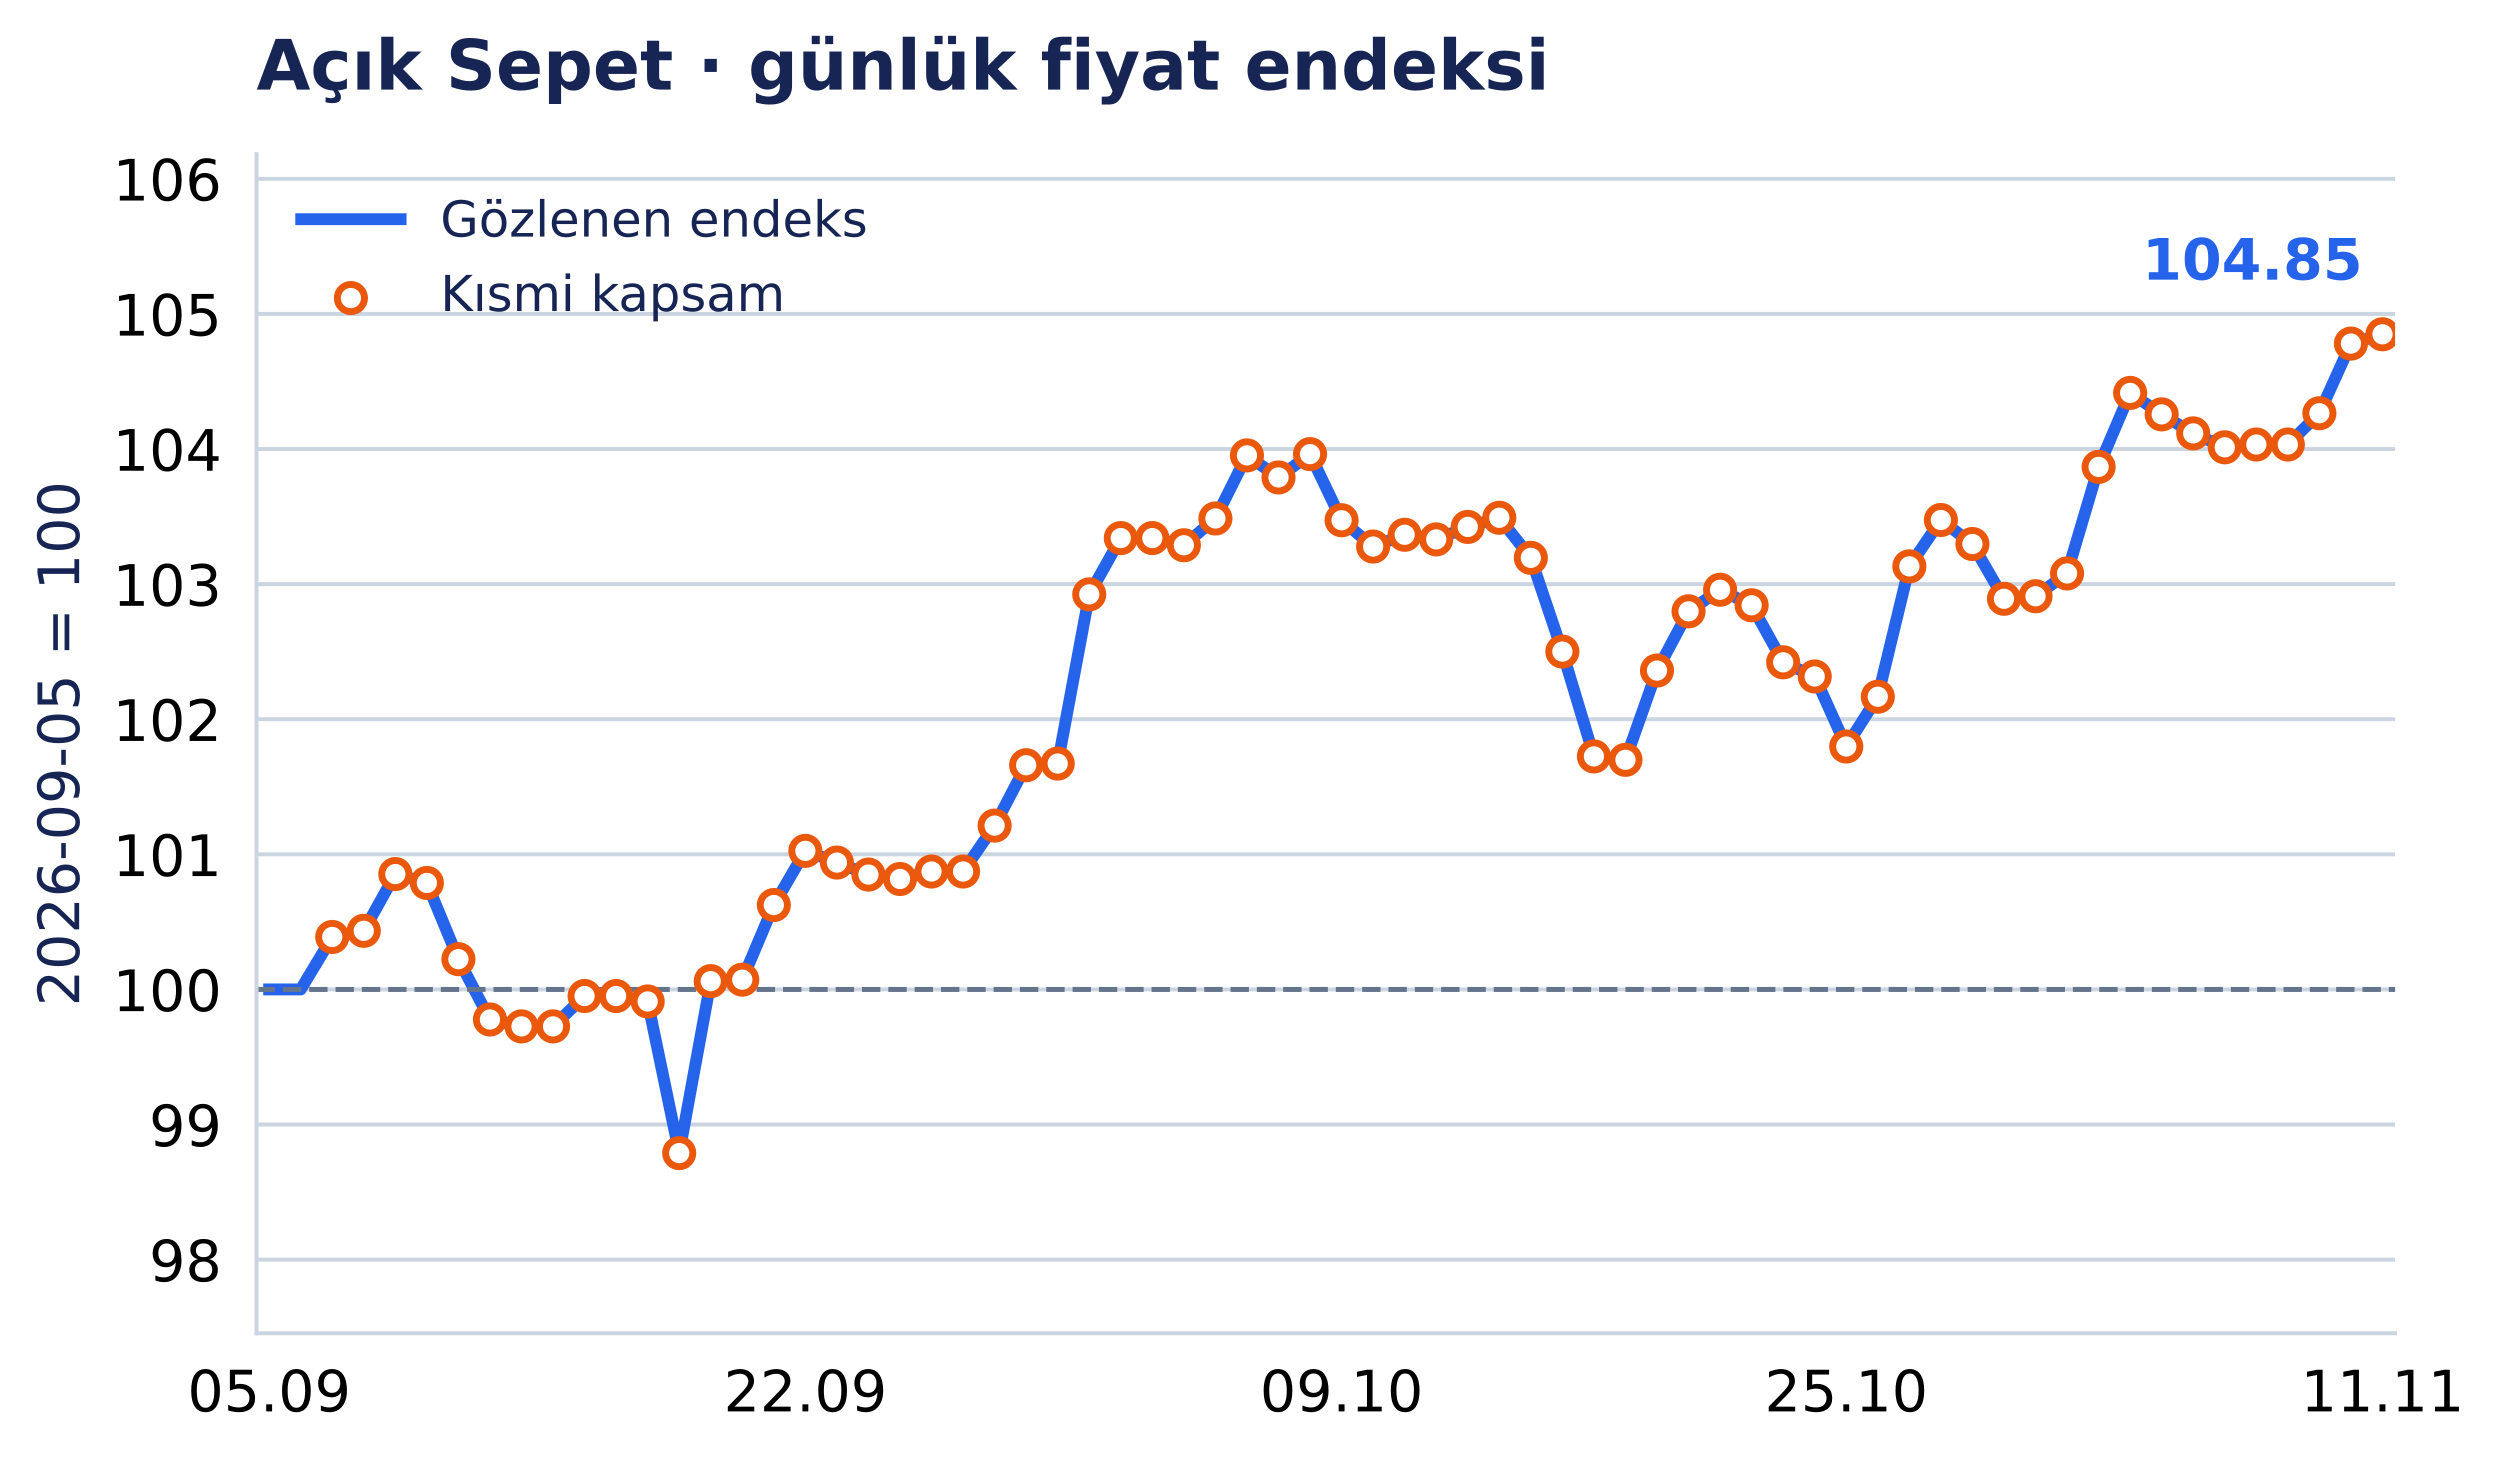
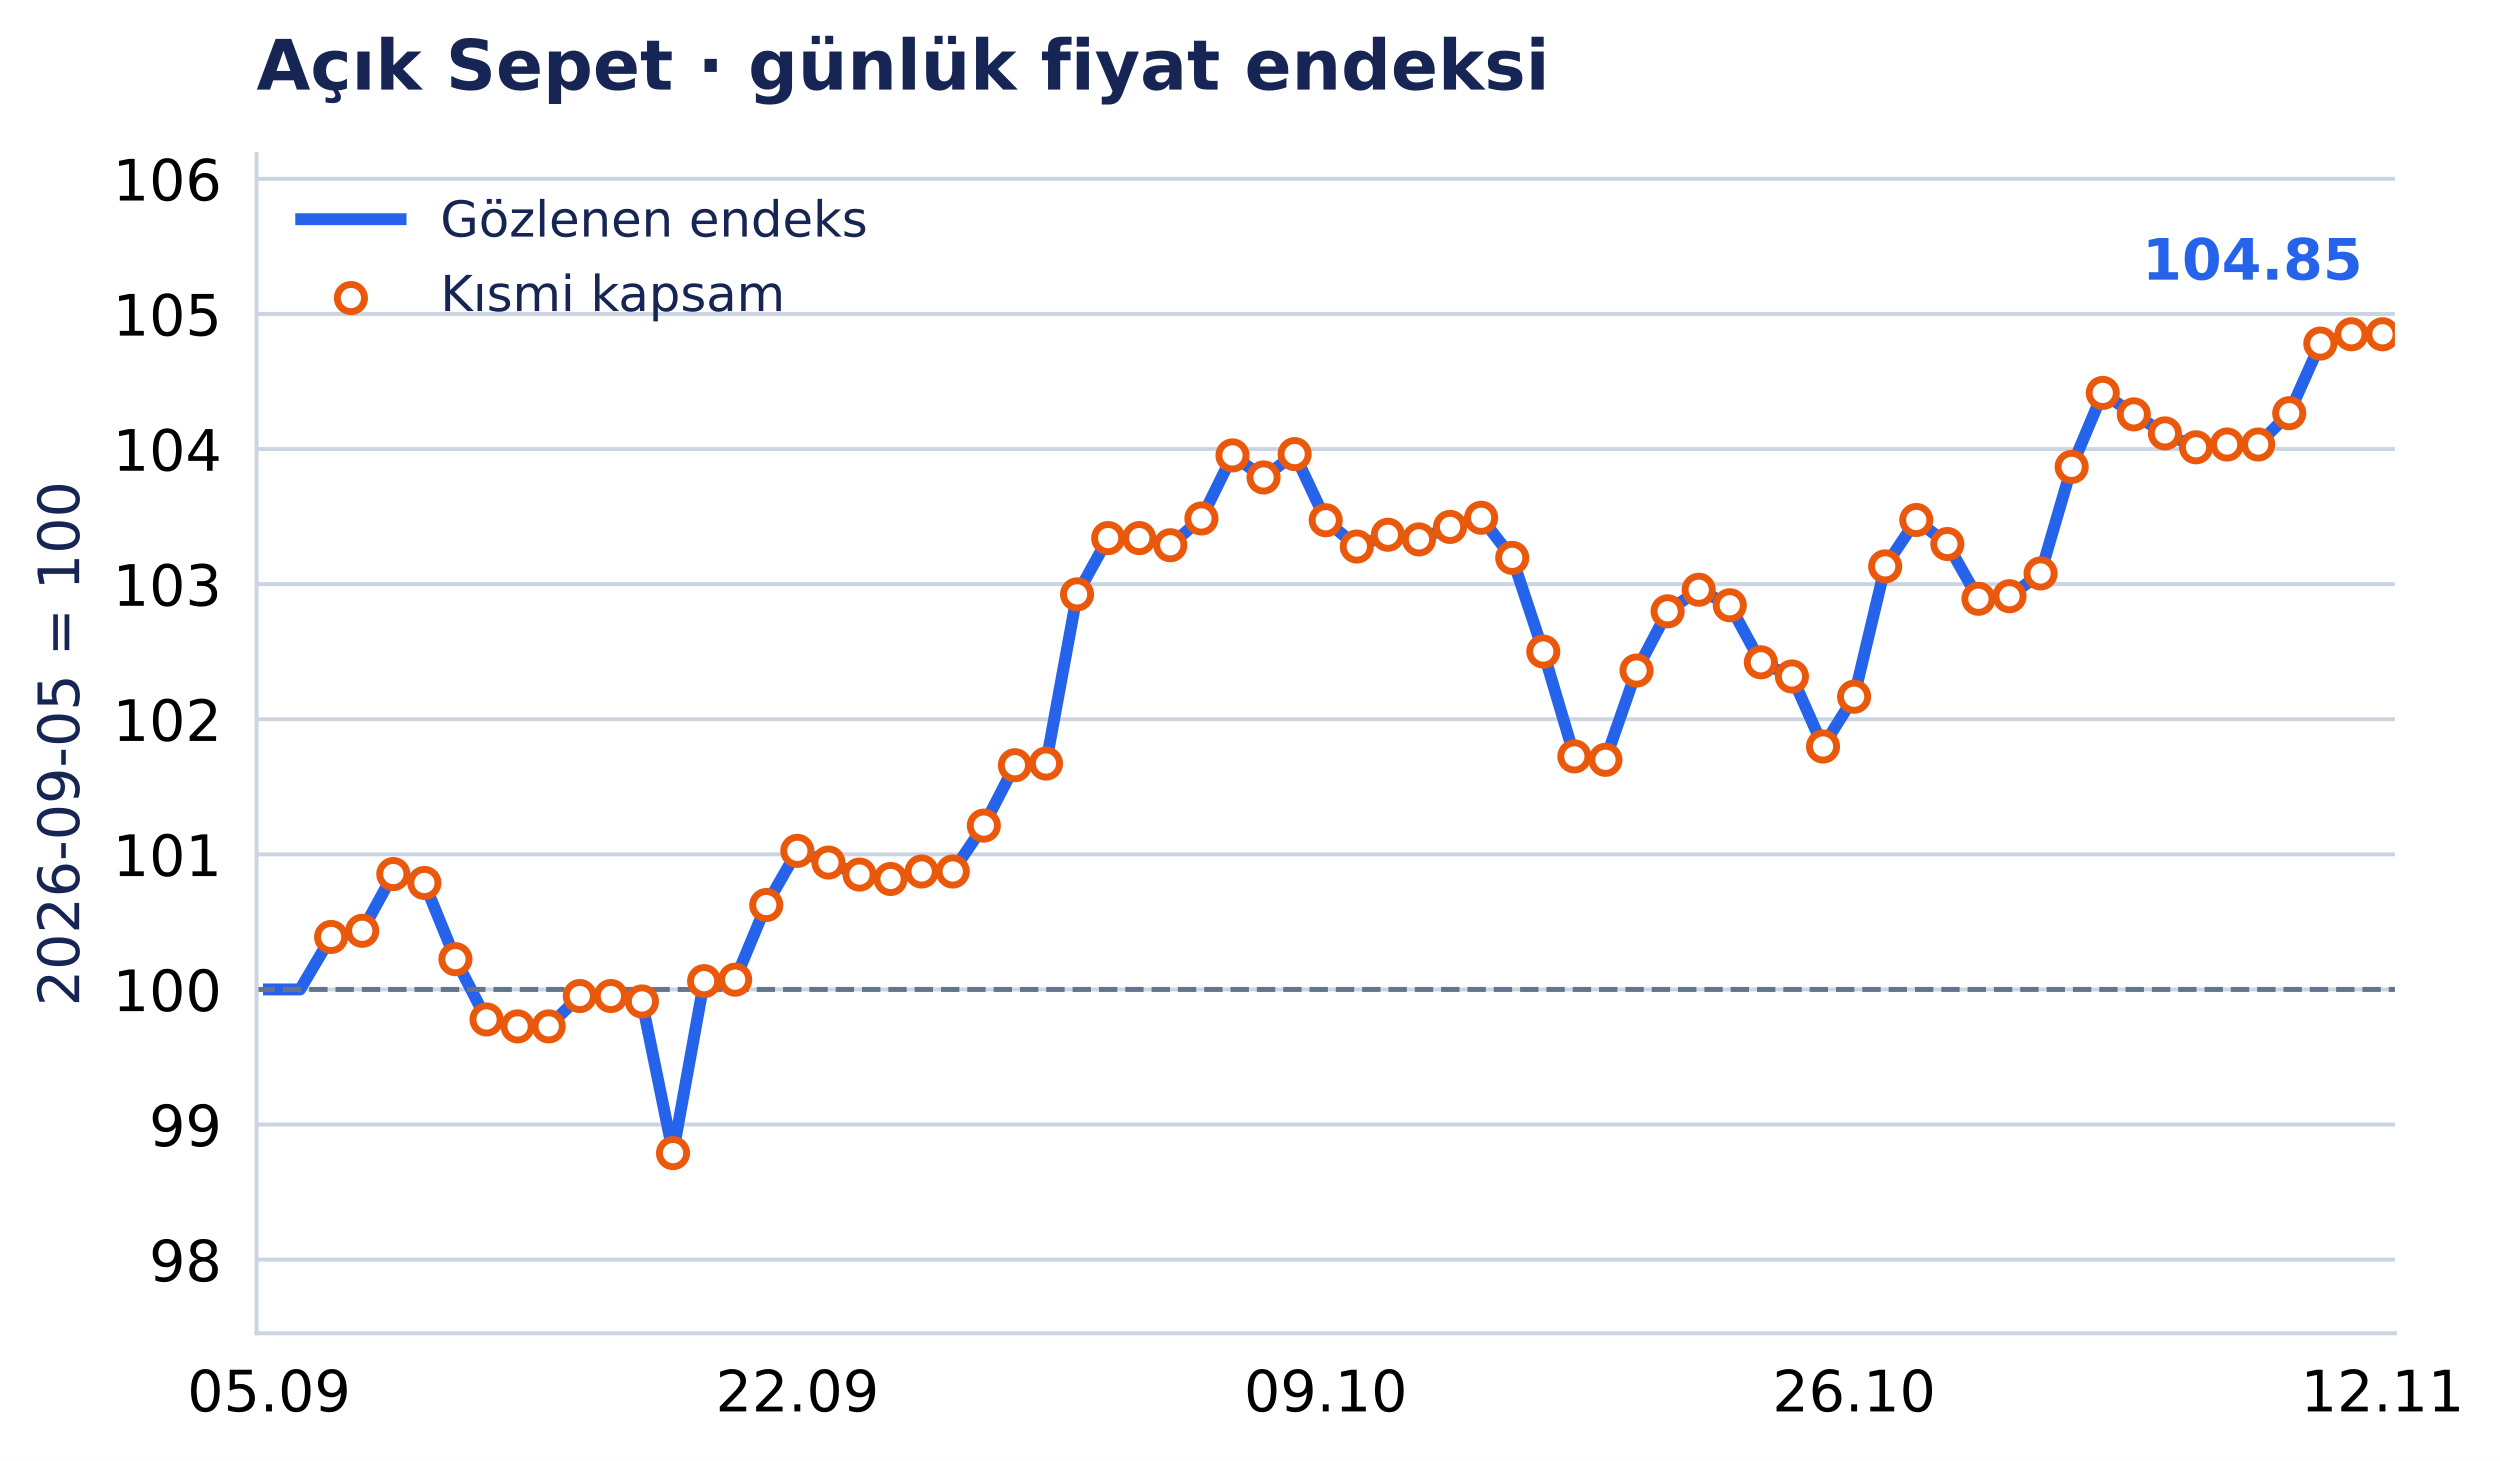
- <svg xmlns="http://www.w3.org/2000/svg" xmlns:xlink="http://www.w3.org/1999/xlink" width="503.342pt" height="294.135pt" viewBox="0 0 503.342 294.135" version="1.1">
+ <svg xmlns="http://www.w3.org/2000/svg" xmlns:xlink="http://www.w3.org/1999/xlink" width="503.344pt" height="294.135pt" viewBox="0 0 503.344 294.135" version="1.1">
  <defs>
    <style type="text/css">*{stroke-linejoin: round; stroke-linecap: butt}</style>
  </defs>
  <g id="figure_1">
    <g id="patch_1">
-       <path d="M 0 294.135 L 503.342 294.135 L 503.342 0 L 0 0 z " style="fill: #ffffff" />
+       <path d="M 0 294.135 L 503.344 294.135 L 503.344 0 L 0 0 z " style="fill: #ffffff" />
    </g>
    <g id="axes_1">
      <g id="patch_2">
-         <path d="M 51.651 268.435 L 482.221 268.435 L 482.221 31.035 L 51.651 31.035 z " style="fill: #ffffff" />
+         <path d="M 51.651 268.435 L 482.186 268.435 L 482.186 31.035 L 51.651 31.035 z " style="fill: #ffffff" />
      </g>
      <g id="matplotlib.axis_1">
        <g id="xtick_1">
          <g id="line2d_1" />
          <g id="text_1">
-             <text style="font-size: 11.5px; font-family: 'DejaVu Sans', 'Bitstream Vera Sans', 'Computer Modern Sans Serif', 'Lucida Grande', 'Verdana', 'Geneva', 'Lucid', 'Arial', 'Helvetica', 'Avant Garde', sans-serif; text-anchor: middle" x="54.191" y="284.172" transform="rotate(-0 54.19086 284.172)">05.09</text>
+             <text style="font-size: 11.5px; font-family: 'DejaVu Sans', 'Bitstream Vera Sans', 'Computer Modern Sans Serif', 'Lucida Grande', 'Verdana', 'Geneva', 'Lucid', 'Arial', 'Helvetica', 'Avant Garde', sans-serif; text-anchor: middle" x="54.154" y="284.172" transform="rotate(-0 54.15374 284.172)">05.09</text>
          </g>
        </g>
        <g id="xtick_2">
          <g id="line2d_2" />
          <g id="text_2">
-             <text style="font-size: 11.5px; font-family: 'DejaVu Sans', 'Bitstream Vera Sans', 'Computer Modern Sans Serif', 'Lucida Grande', 'Verdana', 'Geneva', 'Lucid', 'Arial', 'Helvetica', 'Avant Garde', sans-serif; text-anchor: middle" x="162.151" y="284.172" transform="rotate(-0 162.151 284.172)">22.09</text>
+             <text style="font-size: 11.5px; font-family: 'DejaVu Sans', 'Bitstream Vera Sans', 'Computer Modern Sans Serif', 'Lucida Grande', 'Verdana', 'Geneva', 'Lucid', 'Arial', 'Helvetica', 'Avant Garde', sans-serif; text-anchor: middle" x="160.536" y="284.172" transform="rotate(-0 160.5361 284.172)">22.09</text>
          </g>
        </g>
        <g id="xtick_3">
          <g id="line2d_3" />
          <g id="text_3">
-             <text style="font-size: 11.5px; font-family: 'DejaVu Sans', 'Bitstream Vera Sans', 'Computer Modern Sans Serif', 'Lucida Grande', 'Verdana', 'Geneva', 'Lucid', 'Arial', 'Helvetica', 'Avant Garde', sans-serif; text-anchor: middle" x="270.111" y="284.172" transform="rotate(-0 270.1111 284.172)">09.10</text>
+             <text style="font-size: 11.5px; font-family: 'DejaVu Sans', 'Bitstream Vera Sans', 'Computer Modern Sans Serif', 'Lucida Grande', 'Verdana', 'Geneva', 'Lucid', 'Arial', 'Helvetica', 'Avant Garde', sans-serif; text-anchor: middle" x="266.919" y="284.172" transform="rotate(-0 266.9185 284.172)">09.10</text>
          </g>
        </g>
        <g id="xtick_4">
          <g id="line2d_4" />
          <g id="text_4">
-             <text style="font-size: 11.5px; font-family: 'DejaVu Sans', 'Bitstream Vera Sans', 'Computer Modern Sans Serif', 'Lucida Grande', 'Verdana', 'Geneva', 'Lucid', 'Arial', 'Helvetica', 'Avant Garde', sans-serif; text-anchor: middle" x="371.721" y="284.172" transform="rotate(-0 371.7206 284.172)">25.10</text>
+             <text style="font-size: 11.5px; font-family: 'DejaVu Sans', 'Bitstream Vera Sans', 'Computer Modern Sans Serif', 'Lucida Grande', 'Verdana', 'Geneva', 'Lucid', 'Arial', 'Helvetica', 'Avant Garde', sans-serif; text-anchor: middle" x="373.301" y="284.172" transform="rotate(-0 373.3009 284.172)">26.10</text>
          </g>
        </g>
        <g id="xtick_5">
          <g id="line2d_5" />
          <g id="text_5">
-             <text style="font-size: 11.5px; font-family: 'DejaVu Sans', 'Bitstream Vera Sans', 'Computer Modern Sans Serif', 'Lucida Grande', 'Verdana', 'Geneva', 'Lucid', 'Arial', 'Helvetica', 'Avant Garde', sans-serif; text-anchor: middle" x="479.681" y="284.172" transform="rotate(-0 479.6807 284.172)">11.11</text>
+             <text style="font-size: 11.5px; font-family: 'DejaVu Sans', 'Bitstream Vera Sans', 'Computer Modern Sans Serif', 'Lucida Grande', 'Verdana', 'Geneva', 'Lucid', 'Arial', 'Helvetica', 'Avant Garde', sans-serif; text-anchor: middle" x="479.683" y="284.172" transform="rotate(-0 479.6833 284.172)">12.11</text>
          </g>
        </g>
      </g>
      <g id="matplotlib.axis_2">
        <g id="ytick_1">
          <g id="line2d_6">
-             <path d="M 51.651 253.613 L 482.221 253.613 " clip-path="url(#pb12654b9c6)" style="fill: none; stroke: #cbd5e1; stroke-width: 0.8; stroke-linecap: square" />
+             <path d="M 51.651 253.613 L 482.186 253.613 " clip-path="url(#p78374de73b)" style="fill: none; stroke: #cbd5e1; stroke-width: 0.8; stroke-linecap: square" />
          </g>
          <g id="line2d_7" />
          <g id="text_6">
            <text style="font-size: 11.5px; font-family: 'DejaVu Sans', 'Bitstream Vera Sans', 'Computer Modern Sans Serif', 'Lucida Grande', 'Verdana', 'Geneva', 'Lucid', 'Arial', 'Helvetica', 'Avant Garde', sans-serif; text-anchor: end" x="44.651" y="257.982" transform="rotate(-0 44.65062 257.9821)">98</text>
          </g>
        </g>
        <g id="ytick_2">
          <g id="line2d_8">
-             <path d="M 51.651 226.412 L 482.221 226.412 " clip-path="url(#pb12654b9c6)" style="fill: none; stroke: #cbd5e1; stroke-width: 0.8; stroke-linecap: square" />
+             <path d="M 51.651 226.412 L 482.186 226.412 " clip-path="url(#p78374de73b)" style="fill: none; stroke: #cbd5e1; stroke-width: 0.8; stroke-linecap: square" />
          </g>
          <g id="line2d_9" />
          <g id="text_7">
            <text style="font-size: 11.5px; font-family: 'DejaVu Sans', 'Bitstream Vera Sans', 'Computer Modern Sans Serif', 'Lucida Grande', 'Verdana', 'Geneva', 'Lucid', 'Arial', 'Helvetica', 'Avant Garde', sans-serif; text-anchor: end" x="44.651" y="230.781" transform="rotate(-0 44.65062 230.7808)">99</text>
          </g>
        </g>
        <g id="ytick_3">
          <g id="line2d_10">
-             <path d="M 51.651 199.211 L 482.221 199.211 " clip-path="url(#pb12654b9c6)" style="fill: none; stroke: #cbd5e1; stroke-width: 0.8; stroke-linecap: square" />
+             <path d="M 51.651 199.211 L 482.186 199.211 " clip-path="url(#p78374de73b)" style="fill: none; stroke: #cbd5e1; stroke-width: 0.8; stroke-linecap: square" />
          </g>
          <g id="line2d_11" />
          <g id="text_8">
            <text style="font-size: 11.5px; font-family: 'DejaVu Sans', 'Bitstream Vera Sans', 'Computer Modern Sans Serif', 'Lucida Grande', 'Verdana', 'Geneva', 'Lucid', 'Arial', 'Helvetica', 'Avant Garde', sans-serif; text-anchor: end" x="44.651" y="203.58" transform="rotate(-0 44.65062 203.5796)">100</text>
          </g>
        </g>
        <g id="ytick_4">
          <g id="line2d_12">
-             <path d="M 51.651 172.01 L 482.221 172.01 " clip-path="url(#pb12654b9c6)" style="fill: none; stroke: #cbd5e1; stroke-width: 0.8; stroke-linecap: square" />
+             <path d="M 51.651 172.01 L 482.186 172.01 " clip-path="url(#p78374de73b)" style="fill: none; stroke: #cbd5e1; stroke-width: 0.8; stroke-linecap: square" />
          </g>
          <g id="line2d_13" />
          <g id="text_9">
            <text style="font-size: 11.5px; font-family: 'DejaVu Sans', 'Bitstream Vera Sans', 'Computer Modern Sans Serif', 'Lucida Grande', 'Verdana', 'Geneva', 'Lucid', 'Arial', 'Helvetica', 'Avant Garde', sans-serif; text-anchor: end" x="44.651" y="176.378" transform="rotate(-0 44.65062 176.3784)">101</text>
          </g>
        </g>
        <g id="ytick_5">
          <g id="line2d_14">
-             <path d="M 51.651 144.809 L 482.221 144.809 " clip-path="url(#pb12654b9c6)" style="fill: none; stroke: #cbd5e1; stroke-width: 0.8; stroke-linecap: square" />
+             <path d="M 51.651 144.809 L 482.186 144.809 " clip-path="url(#p78374de73b)" style="fill: none; stroke: #cbd5e1; stroke-width: 0.8; stroke-linecap: square" />
          </g>
          <g id="line2d_15" />
          <g id="text_10">
            <text style="font-size: 11.5px; font-family: 'DejaVu Sans', 'Bitstream Vera Sans', 'Computer Modern Sans Serif', 'Lucida Grande', 'Verdana', 'Geneva', 'Lucid', 'Arial', 'Helvetica', 'Avant Garde', sans-serif; text-anchor: end" x="44.651" y="149.177" transform="rotate(-0 44.65062 149.1772)">102</text>
          </g>
        </g>
        <g id="ytick_6">
          <g id="line2d_16">
-             <path d="M 51.651 117.607 L 482.221 117.607 " clip-path="url(#pb12654b9c6)" style="fill: none; stroke: #cbd5e1; stroke-width: 0.8; stroke-linecap: square" />
+             <path d="M 51.651 117.607 L 482.186 117.607 " clip-path="url(#p78374de73b)" style="fill: none; stroke: #cbd5e1; stroke-width: 0.8; stroke-linecap: square" />
          </g>
          <g id="line2d_17" />
          <g id="text_11">
            <text style="font-size: 11.5px; font-family: 'DejaVu Sans', 'Bitstream Vera Sans', 'Computer Modern Sans Serif', 'Lucida Grande', 'Verdana', 'Geneva', 'Lucid', 'Arial', 'Helvetica', 'Avant Garde', sans-serif; text-anchor: end" x="44.651" y="121.976" transform="rotate(-0 44.65062 121.976)">103</text>
          </g>
        </g>
        <g id="ytick_7">
          <g id="line2d_18">
-             <path d="M 51.651 90.406 L 482.221 90.406 " clip-path="url(#pb12654b9c6)" style="fill: none; stroke: #cbd5e1; stroke-width: 0.8; stroke-linecap: square" />
+             <path d="M 51.651 90.406 L 482.186 90.406 " clip-path="url(#p78374de73b)" style="fill: none; stroke: #cbd5e1; stroke-width: 0.8; stroke-linecap: square" />
          </g>
          <g id="line2d_19" />
          <g id="text_12">
            <text style="font-size: 11.5px; font-family: 'DejaVu Sans', 'Bitstream Vera Sans', 'Computer Modern Sans Serif', 'Lucida Grande', 'Verdana', 'Geneva', 'Lucid', 'Arial', 'Helvetica', 'Avant Garde', sans-serif; text-anchor: end" x="44.651" y="94.775" transform="rotate(-0 44.65062 94.77477)">104</text>
          </g>
        </g>
        <g id="ytick_8">
          <g id="line2d_20">
-             <path d="M 51.651 63.205 L 482.221 63.205 " clip-path="url(#pb12654b9c6)" style="fill: none; stroke: #cbd5e1; stroke-width: 0.8; stroke-linecap: square" />
+             <path d="M 51.651 63.205 L 482.186 63.205 " clip-path="url(#p78374de73b)" style="fill: none; stroke: #cbd5e1; stroke-width: 0.8; stroke-linecap: square" />
          </g>
          <g id="line2d_21" />
          <g id="text_13">
            <text style="font-size: 11.5px; font-family: 'DejaVu Sans', 'Bitstream Vera Sans', 'Computer Modern Sans Serif', 'Lucida Grande', 'Verdana', 'Geneva', 'Lucid', 'Arial', 'Helvetica', 'Avant Garde', sans-serif; text-anchor: end" x="44.651" y="67.574" transform="rotate(-0 44.65062 67.57356)">105</text>
          </g>
        </g>
        <g id="ytick_9">
          <g id="line2d_22">
-             <path d="M 51.651 36.004 L 482.221 36.004 " clip-path="url(#pb12654b9c6)" style="fill: none; stroke: #cbd5e1; stroke-width: 0.8; stroke-linecap: square" />
+             <path d="M 51.651 36.004 L 482.186 36.004 " clip-path="url(#p78374de73b)" style="fill: none; stroke: #cbd5e1; stroke-width: 0.8; stroke-linecap: square" />
          </g>
          <g id="line2d_23" />
          <g id="text_14">
            <text style="font-size: 11.5px; font-family: 'DejaVu Sans', 'Bitstream Vera Sans', 'Computer Modern Sans Serif', 'Lucida Grande', 'Verdana', 'Geneva', 'Lucid', 'Arial', 'Helvetica', 'Avant Garde', sans-serif; text-anchor: end" x="44.651" y="40.372" transform="rotate(-0 44.65062 40.37235)">106</text>
          </g>
        </g>
        <g id="text_15">
          <text style="font-size: 11.5px; font-family: 'DejaVu Sans', 'Bitstream Vera Sans', 'Computer Modern Sans Serif', 'Lucida Grande', 'Verdana', 'Geneva', 'Lucid', 'Arial', 'Helvetica', 'Avant Garde', sans-serif; text-anchor: middle; fill: #172554" x="15.937" y="149.735" transform="rotate(-90 15.93731 149.7347)">2026-09-05 = 100</text>
        </g>
      </g>
      <g id="line2d_24">
-         <path d="M 54.191 199.211 L 60.541 199.211 L 66.892 188.646 L 73.243 187.408 L 79.593 175.981 L 85.944 177.774 L 92.294 193.118 L 98.645 205.258 L 104.996 206.651 L 111.346 206.651 L 117.697 200.538 L 124.047 200.538 L 130.398 201.632 L 136.749 232.165 L 143.099 197.541 L 149.45 197.244 L 155.8 182.216 L 162.151 171.311 L 168.502 173.666 L 174.852 176.085 L 181.203 176.974 L 187.553 175.467 L 193.904 175.467 L 200.255 166.224 L 206.605 154.068 L 212.956 153.733 L 219.306 119.669 L 225.657 108.334 L 232.007 108.334 L 238.358 109.779 L 244.709 104.39 L 251.059 91.687 L 257.41 96.127 L 263.76 91.429 L 270.111 104.744 L 276.462 110.04 L 282.812 107.668 L 289.163 108.601 L 295.513 106.088 L 301.864 104.246 L 308.215 112.319 L 314.565 131.186 L 320.916 152.292 L 327.266 152.98 L 333.617 135.005 L 339.968 123.083 L 346.318 118.739 L 352.669 121.864 L 359.019 133.349 L 365.37 136.199 L 371.721 150.3 L 378.071 140.277 L 384.422 114.03 L 390.772 104.695 L 397.123 109.531 L 403.474 120.556 L 409.824 120.045 L 416.175 115.456 L 422.525 94.002 L 428.876 79.109 L 435.226 83.429 L 441.577 87.256 L 447.928 90.061 L 454.278 89.498 L 460.629 89.498 L 466.979 83.195 L 473.33 69.176 L 479.681 67.304 " clip-path="url(#pb12654b9c6)" style="fill: none; stroke: #2563eb; stroke-width: 2.4; stroke-linecap: square" />
+         <path d="M 54.154 199.211 L 60.412 199.211 L 66.669 188.646 L 72.927 187.408 L 79.185 175.981 L 85.443 177.774 L 91.7 193.118 L 97.958 205.258 L 104.216 206.651 L 110.474 206.651 L 116.732 200.538 L 122.989 200.538 L 129.247 201.632 L 135.505 232.165 L 141.763 197.541 L 148.021 197.244 L 154.278 182.216 L 160.536 171.311 L 166.794 173.666 L 173.052 176.085 L 179.31 176.974 L 185.567 175.467 L 191.825 175.467 L 198.083 166.224 L 204.341 154.068 L 210.598 153.733 L 216.856 119.669 L 223.114 108.334 L 229.372 108.334 L 235.63 109.779 L 241.887 104.39 L 248.145 91.687 L 254.403 96.127 L 260.661 91.429 L 266.919 104.744 L 273.176 110.04 L 279.434 107.668 L 285.692 108.601 L 291.95 106.088 L 298.207 104.246 L 304.465 112.319 L 310.723 131.186 L 316.981 152.292 L 323.239 152.98 L 329.496 135.005 L 335.754 123.083 L 342.012 118.739 L 348.27 121.864 L 354.528 133.349 L 360.785 136.199 L 367.043 150.3 L 373.301 140.277 L 379.559 114.03 L 385.817 104.695 L 392.074 109.531 L 398.332 120.556 L 404.59 120.045 L 410.848 115.456 L 417.105 94.002 L 423.363 79.109 L 429.621 83.429 L 435.879 87.256 L 442.137 90.061 L 448.394 89.498 L 454.652 89.498 L 460.91 83.195 L 467.168 69.176 L 473.426 67.304 L 479.683 67.304 " clip-path="url(#p78374de73b)" style="fill: none; stroke: #2563eb; stroke-width: 2.4; stroke-linecap: square" />
      </g>
      <g id="line2d_25">
-         <path d="M 51.651 199.211 L 482.221 199.211 " clip-path="url(#pb12654b9c6)" style="fill: none; stroke-dasharray: 3.7,1.6; stroke-dashoffset: 0; stroke: #64748b" />
+         <path d="M 51.651 199.211 L 482.186 199.211 " clip-path="url(#p78374de73b)" style="fill: none; stroke-dasharray: 3.7,1.6; stroke-dashoffset: 0; stroke: #64748b" />
      </g>
      <g id="patch_3">
        <path d="M 51.651 268.435 L 51.651 31.035 " style="fill: none; stroke: #cbd5e1; stroke-width: 0.8; stroke-linejoin: miter; stroke-linecap: square" />
      </g>
      <g id="patch_4">
-         <path d="M 51.651 268.435 L 482.221 268.435 " style="fill: none; stroke: #cbd5e1; stroke-width: 0.8; stroke-linejoin: miter; stroke-linecap: square" />
+         <path d="M 51.651 268.435 L 482.186 268.435 " style="fill: none; stroke: #cbd5e1; stroke-width: 0.8; stroke-linejoin: miter; stroke-linecap: square" />
      </g>
      <g id="PathCollection_1">
        <defs>
          <path id="m3957c04aab" d="M 0 2.739 C 0.726 2.739 1.423 2.45 1.936 1.936 C 2.45 1.423 2.739 0.726 2.739 0 C 2.739 -0.726 2.45 -1.423 1.936 -1.936 C 1.423 -2.45 0.726 -2.739 0 -2.739 C -0.726 -2.739 -1.423 -2.45 -1.936 -1.936 C -2.45 -1.423 -2.739 -0.726 -2.739 0 C -2.739 0.726 -2.45 1.423 -1.936 1.936 C -1.423 2.45 -0.726 2.739 0 2.739 z " style="stroke: #ea580c; stroke-width: 1.4" />
        </defs>
-         <g clip-path="url(#pb12654b9c6)">
-           <use xlink:href="#m3957c04aab" x="66.892" y="188.646" style="fill: #ffffff; stroke: #ea580c; stroke-width: 1.4" />
-           <use xlink:href="#m3957c04aab" x="73.243" y="187.408" style="fill: #ffffff; stroke: #ea580c; stroke-width: 1.4" />
-           <use xlink:href="#m3957c04aab" x="79.593" y="175.981" style="fill: #ffffff; stroke: #ea580c; stroke-width: 1.4" />
-           <use xlink:href="#m3957c04aab" x="85.944" y="177.774" style="fill: #ffffff; stroke: #ea580c; stroke-width: 1.4" />
-           <use xlink:href="#m3957c04aab" x="92.294" y="193.118" style="fill: #ffffff; stroke: #ea580c; stroke-width: 1.4" />
-           <use xlink:href="#m3957c04aab" x="98.645" y="205.258" style="fill: #ffffff; stroke: #ea580c; stroke-width: 1.4" />
-           <use xlink:href="#m3957c04aab" x="104.996" y="206.651" style="fill: #ffffff; stroke: #ea580c; stroke-width: 1.4" />
-           <use xlink:href="#m3957c04aab" x="111.346" y="206.651" style="fill: #ffffff; stroke: #ea580c; stroke-width: 1.4" />
-           <use xlink:href="#m3957c04aab" x="117.697" y="200.538" style="fill: #ffffff; stroke: #ea580c; stroke-width: 1.4" />
-           <use xlink:href="#m3957c04aab" x="124.047" y="200.538" style="fill: #ffffff; stroke: #ea580c; stroke-width: 1.4" />
-           <use xlink:href="#m3957c04aab" x="130.398" y="201.632" style="fill: #ffffff; stroke: #ea580c; stroke-width: 1.4" />
-           <use xlink:href="#m3957c04aab" x="136.749" y="232.165" style="fill: #ffffff; stroke: #ea580c; stroke-width: 1.4" />
-           <use xlink:href="#m3957c04aab" x="143.099" y="197.541" style="fill: #ffffff; stroke: #ea580c; stroke-width: 1.4" />
-           <use xlink:href="#m3957c04aab" x="149.45" y="197.244" style="fill: #ffffff; stroke: #ea580c; stroke-width: 1.4" />
-           <use xlink:href="#m3957c04aab" x="155.8" y="182.216" style="fill: #ffffff; stroke: #ea580c; stroke-width: 1.4" />
-           <use xlink:href="#m3957c04aab" x="162.151" y="171.311" style="fill: #ffffff; stroke: #ea580c; stroke-width: 1.4" />
-           <use xlink:href="#m3957c04aab" x="168.502" y="173.666" style="fill: #ffffff; stroke: #ea580c; stroke-width: 1.4" />
-           <use xlink:href="#m3957c04aab" x="174.852" y="176.085" style="fill: #ffffff; stroke: #ea580c; stroke-width: 1.4" />
-           <use xlink:href="#m3957c04aab" x="181.203" y="176.974" style="fill: #ffffff; stroke: #ea580c; stroke-width: 1.4" />
-           <use xlink:href="#m3957c04aab" x="187.553" y="175.467" style="fill: #ffffff; stroke: #ea580c; stroke-width: 1.4" />
-           <use xlink:href="#m3957c04aab" x="193.904" y="175.467" style="fill: #ffffff; stroke: #ea580c; stroke-width: 1.4" />
-           <use xlink:href="#m3957c04aab" x="200.255" y="166.224" style="fill: #ffffff; stroke: #ea580c; stroke-width: 1.4" />
-           <use xlink:href="#m3957c04aab" x="206.605" y="154.068" style="fill: #ffffff; stroke: #ea580c; stroke-width: 1.4" />
-           <use xlink:href="#m3957c04aab" x="212.956" y="153.733" style="fill: #ffffff; stroke: #ea580c; stroke-width: 1.4" />
-           <use xlink:href="#m3957c04aab" x="219.306" y="119.669" style="fill: #ffffff; stroke: #ea580c; stroke-width: 1.4" />
-           <use xlink:href="#m3957c04aab" x="225.657" y="108.334" style="fill: #ffffff; stroke: #ea580c; stroke-width: 1.4" />
-           <use xlink:href="#m3957c04aab" x="232.007" y="108.334" style="fill: #ffffff; stroke: #ea580c; stroke-width: 1.4" />
-           <use xlink:href="#m3957c04aab" x="238.358" y="109.779" style="fill: #ffffff; stroke: #ea580c; stroke-width: 1.4" />
-           <use xlink:href="#m3957c04aab" x="244.709" y="104.39" style="fill: #ffffff; stroke: #ea580c; stroke-width: 1.4" />
-           <use xlink:href="#m3957c04aab" x="251.059" y="91.687" style="fill: #ffffff; stroke: #ea580c; stroke-width: 1.4" />
-           <use xlink:href="#m3957c04aab" x="257.41" y="96.127" style="fill: #ffffff; stroke: #ea580c; stroke-width: 1.4" />
-           <use xlink:href="#m3957c04aab" x="263.76" y="91.429" style="fill: #ffffff; stroke: #ea580c; stroke-width: 1.4" />
-           <use xlink:href="#m3957c04aab" x="270.111" y="104.744" style="fill: #ffffff; stroke: #ea580c; stroke-width: 1.4" />
-           <use xlink:href="#m3957c04aab" x="276.462" y="110.04" style="fill: #ffffff; stroke: #ea580c; stroke-width: 1.4" />
-           <use xlink:href="#m3957c04aab" x="282.812" y="107.668" style="fill: #ffffff; stroke: #ea580c; stroke-width: 1.4" />
-           <use xlink:href="#m3957c04aab" x="289.163" y="108.601" style="fill: #ffffff; stroke: #ea580c; stroke-width: 1.4" />
-           <use xlink:href="#m3957c04aab" x="295.513" y="106.088" style="fill: #ffffff; stroke: #ea580c; stroke-width: 1.4" />
-           <use xlink:href="#m3957c04aab" x="301.864" y="104.246" style="fill: #ffffff; stroke: #ea580c; stroke-width: 1.4" />
-           <use xlink:href="#m3957c04aab" x="308.215" y="112.319" style="fill: #ffffff; stroke: #ea580c; stroke-width: 1.4" />
-           <use xlink:href="#m3957c04aab" x="314.565" y="131.186" style="fill: #ffffff; stroke: #ea580c; stroke-width: 1.4" />
-           <use xlink:href="#m3957c04aab" x="320.916" y="152.292" style="fill: #ffffff; stroke: #ea580c; stroke-width: 1.4" />
-           <use xlink:href="#m3957c04aab" x="327.266" y="152.98" style="fill: #ffffff; stroke: #ea580c; stroke-width: 1.4" />
-           <use xlink:href="#m3957c04aab" x="333.617" y="135.005" style="fill: #ffffff; stroke: #ea580c; stroke-width: 1.4" />
-           <use xlink:href="#m3957c04aab" x="339.968" y="123.083" style="fill: #ffffff; stroke: #ea580c; stroke-width: 1.4" />
-           <use xlink:href="#m3957c04aab" x="346.318" y="118.739" style="fill: #ffffff; stroke: #ea580c; stroke-width: 1.4" />
-           <use xlink:href="#m3957c04aab" x="352.669" y="121.864" style="fill: #ffffff; stroke: #ea580c; stroke-width: 1.4" />
-           <use xlink:href="#m3957c04aab" x="359.019" y="133.349" style="fill: #ffffff; stroke: #ea580c; stroke-width: 1.4" />
-           <use xlink:href="#m3957c04aab" x="365.37" y="136.199" style="fill: #ffffff; stroke: #ea580c; stroke-width: 1.4" />
-           <use xlink:href="#m3957c04aab" x="371.721" y="150.3" style="fill: #ffffff; stroke: #ea580c; stroke-width: 1.4" />
-           <use xlink:href="#m3957c04aab" x="378.071" y="140.277" style="fill: #ffffff; stroke: #ea580c; stroke-width: 1.4" />
-           <use xlink:href="#m3957c04aab" x="384.422" y="114.03" style="fill: #ffffff; stroke: #ea580c; stroke-width: 1.4" />
-           <use xlink:href="#m3957c04aab" x="390.772" y="104.695" style="fill: #ffffff; stroke: #ea580c; stroke-width: 1.4" />
-           <use xlink:href="#m3957c04aab" x="397.123" y="109.531" style="fill: #ffffff; stroke: #ea580c; stroke-width: 1.4" />
-           <use xlink:href="#m3957c04aab" x="403.474" y="120.556" style="fill: #ffffff; stroke: #ea580c; stroke-width: 1.4" />
-           <use xlink:href="#m3957c04aab" x="409.824" y="120.045" style="fill: #ffffff; stroke: #ea580c; stroke-width: 1.4" />
-           <use xlink:href="#m3957c04aab" x="416.175" y="115.456" style="fill: #ffffff; stroke: #ea580c; stroke-width: 1.4" />
-           <use xlink:href="#m3957c04aab" x="422.525" y="94.002" style="fill: #ffffff; stroke: #ea580c; stroke-width: 1.4" />
-           <use xlink:href="#m3957c04aab" x="428.876" y="79.109" style="fill: #ffffff; stroke: #ea580c; stroke-width: 1.4" />
-           <use xlink:href="#m3957c04aab" x="435.226" y="83.429" style="fill: #ffffff; stroke: #ea580c; stroke-width: 1.4" />
-           <use xlink:href="#m3957c04aab" x="441.577" y="87.256" style="fill: #ffffff; stroke: #ea580c; stroke-width: 1.4" />
-           <use xlink:href="#m3957c04aab" x="447.928" y="90.061" style="fill: #ffffff; stroke: #ea580c; stroke-width: 1.4" />
-           <use xlink:href="#m3957c04aab" x="454.278" y="89.498" style="fill: #ffffff; stroke: #ea580c; stroke-width: 1.4" />
-           <use xlink:href="#m3957c04aab" x="460.629" y="89.498" style="fill: #ffffff; stroke: #ea580c; stroke-width: 1.4" />
-           <use xlink:href="#m3957c04aab" x="466.979" y="83.195" style="fill: #ffffff; stroke: #ea580c; stroke-width: 1.4" />
-           <use xlink:href="#m3957c04aab" x="473.33" y="69.176" style="fill: #ffffff; stroke: #ea580c; stroke-width: 1.4" />
-           <use xlink:href="#m3957c04aab" x="479.681" y="67.304" style="fill: #ffffff; stroke: #ea580c; stroke-width: 1.4" />
+         <g clip-path="url(#p78374de73b)">
+           <use xlink:href="#m3957c04aab" x="66.669" y="188.646" style="fill: #ffffff; stroke: #ea580c; stroke-width: 1.4" />
+           <use xlink:href="#m3957c04aab" x="72.927" y="187.408" style="fill: #ffffff; stroke: #ea580c; stroke-width: 1.4" />
+           <use xlink:href="#m3957c04aab" x="79.185" y="175.981" style="fill: #ffffff; stroke: #ea580c; stroke-width: 1.4" />
+           <use xlink:href="#m3957c04aab" x="85.443" y="177.774" style="fill: #ffffff; stroke: #ea580c; stroke-width: 1.4" />
+           <use xlink:href="#m3957c04aab" x="91.7" y="193.118" style="fill: #ffffff; stroke: #ea580c; stroke-width: 1.4" />
+           <use xlink:href="#m3957c04aab" x="97.958" y="205.258" style="fill: #ffffff; stroke: #ea580c; stroke-width: 1.4" />
+           <use xlink:href="#m3957c04aab" x="104.216" y="206.651" style="fill: #ffffff; stroke: #ea580c; stroke-width: 1.4" />
+           <use xlink:href="#m3957c04aab" x="110.474" y="206.651" style="fill: #ffffff; stroke: #ea580c; stroke-width: 1.4" />
+           <use xlink:href="#m3957c04aab" x="116.732" y="200.538" style="fill: #ffffff; stroke: #ea580c; stroke-width: 1.4" />
+           <use xlink:href="#m3957c04aab" x="122.989" y="200.538" style="fill: #ffffff; stroke: #ea580c; stroke-width: 1.4" />
+           <use xlink:href="#m3957c04aab" x="129.247" y="201.632" style="fill: #ffffff; stroke: #ea580c; stroke-width: 1.4" />
+           <use xlink:href="#m3957c04aab" x="135.505" y="232.165" style="fill: #ffffff; stroke: #ea580c; stroke-width: 1.4" />
+           <use xlink:href="#m3957c04aab" x="141.763" y="197.541" style="fill: #ffffff; stroke: #ea580c; stroke-width: 1.4" />
+           <use xlink:href="#m3957c04aab" x="148.021" y="197.244" style="fill: #ffffff; stroke: #ea580c; stroke-width: 1.4" />
+           <use xlink:href="#m3957c04aab" x="154.278" y="182.216" style="fill: #ffffff; stroke: #ea580c; stroke-width: 1.4" />
+           <use xlink:href="#m3957c04aab" x="160.536" y="171.311" style="fill: #ffffff; stroke: #ea580c; stroke-width: 1.4" />
+           <use xlink:href="#m3957c04aab" x="166.794" y="173.666" style="fill: #ffffff; stroke: #ea580c; stroke-width: 1.4" />
+           <use xlink:href="#m3957c04aab" x="173.052" y="176.085" style="fill: #ffffff; stroke: #ea580c; stroke-width: 1.4" />
+           <use xlink:href="#m3957c04aab" x="179.31" y="176.974" style="fill: #ffffff; stroke: #ea580c; stroke-width: 1.4" />
+           <use xlink:href="#m3957c04aab" x="185.567" y="175.467" style="fill: #ffffff; stroke: #ea580c; stroke-width: 1.4" />
+           <use xlink:href="#m3957c04aab" x="191.825" y="175.467" style="fill: #ffffff; stroke: #ea580c; stroke-width: 1.4" />
+           <use xlink:href="#m3957c04aab" x="198.083" y="166.224" style="fill: #ffffff; stroke: #ea580c; stroke-width: 1.4" />
+           <use xlink:href="#m3957c04aab" x="204.341" y="154.068" style="fill: #ffffff; stroke: #ea580c; stroke-width: 1.4" />
+           <use xlink:href="#m3957c04aab" x="210.598" y="153.733" style="fill: #ffffff; stroke: #ea580c; stroke-width: 1.4" />
+           <use xlink:href="#m3957c04aab" x="216.856" y="119.669" style="fill: #ffffff; stroke: #ea580c; stroke-width: 1.4" />
+           <use xlink:href="#m3957c04aab" x="223.114" y="108.334" style="fill: #ffffff; stroke: #ea580c; stroke-width: 1.4" />
+           <use xlink:href="#m3957c04aab" x="229.372" y="108.334" style="fill: #ffffff; stroke: #ea580c; stroke-width: 1.4" />
+           <use xlink:href="#m3957c04aab" x="235.63" y="109.779" style="fill: #ffffff; stroke: #ea580c; stroke-width: 1.4" />
+           <use xlink:href="#m3957c04aab" x="241.887" y="104.39" style="fill: #ffffff; stroke: #ea580c; stroke-width: 1.4" />
+           <use xlink:href="#m3957c04aab" x="248.145" y="91.687" style="fill: #ffffff; stroke: #ea580c; stroke-width: 1.4" />
+           <use xlink:href="#m3957c04aab" x="254.403" y="96.127" style="fill: #ffffff; stroke: #ea580c; stroke-width: 1.4" />
+           <use xlink:href="#m3957c04aab" x="260.661" y="91.429" style="fill: #ffffff; stroke: #ea580c; stroke-width: 1.4" />
+           <use xlink:href="#m3957c04aab" x="266.919" y="104.744" style="fill: #ffffff; stroke: #ea580c; stroke-width: 1.4" />
+           <use xlink:href="#m3957c04aab" x="273.176" y="110.04" style="fill: #ffffff; stroke: #ea580c; stroke-width: 1.4" />
+           <use xlink:href="#m3957c04aab" x="279.434" y="107.668" style="fill: #ffffff; stroke: #ea580c; stroke-width: 1.4" />
+           <use xlink:href="#m3957c04aab" x="285.692" y="108.601" style="fill: #ffffff; stroke: #ea580c; stroke-width: 1.4" />
+           <use xlink:href="#m3957c04aab" x="291.95" y="106.088" style="fill: #ffffff; stroke: #ea580c; stroke-width: 1.4" />
+           <use xlink:href="#m3957c04aab" x="298.207" y="104.246" style="fill: #ffffff; stroke: #ea580c; stroke-width: 1.4" />
+           <use xlink:href="#m3957c04aab" x="304.465" y="112.319" style="fill: #ffffff; stroke: #ea580c; stroke-width: 1.4" />
+           <use xlink:href="#m3957c04aab" x="310.723" y="131.186" style="fill: #ffffff; stroke: #ea580c; stroke-width: 1.4" />
+           <use xlink:href="#m3957c04aab" x="316.981" y="152.292" style="fill: #ffffff; stroke: #ea580c; stroke-width: 1.4" />
+           <use xlink:href="#m3957c04aab" x="323.239" y="152.98" style="fill: #ffffff; stroke: #ea580c; stroke-width: 1.4" />
+           <use xlink:href="#m3957c04aab" x="329.496" y="135.005" style="fill: #ffffff; stroke: #ea580c; stroke-width: 1.4" />
+           <use xlink:href="#m3957c04aab" x="335.754" y="123.083" style="fill: #ffffff; stroke: #ea580c; stroke-width: 1.4" />
+           <use xlink:href="#m3957c04aab" x="342.012" y="118.739" style="fill: #ffffff; stroke: #ea580c; stroke-width: 1.4" />
+           <use xlink:href="#m3957c04aab" x="348.27" y="121.864" style="fill: #ffffff; stroke: #ea580c; stroke-width: 1.4" />
+           <use xlink:href="#m3957c04aab" x="354.528" y="133.349" style="fill: #ffffff; stroke: #ea580c; stroke-width: 1.4" />
+           <use xlink:href="#m3957c04aab" x="360.785" y="136.199" style="fill: #ffffff; stroke: #ea580c; stroke-width: 1.4" />
+           <use xlink:href="#m3957c04aab" x="367.043" y="150.3" style="fill: #ffffff; stroke: #ea580c; stroke-width: 1.4" />
+           <use xlink:href="#m3957c04aab" x="373.301" y="140.277" style="fill: #ffffff; stroke: #ea580c; stroke-width: 1.4" />
+           <use xlink:href="#m3957c04aab" x="379.559" y="114.03" style="fill: #ffffff; stroke: #ea580c; stroke-width: 1.4" />
+           <use xlink:href="#m3957c04aab" x="385.817" y="104.695" style="fill: #ffffff; stroke: #ea580c; stroke-width: 1.4" />
+           <use xlink:href="#m3957c04aab" x="392.074" y="109.531" style="fill: #ffffff; stroke: #ea580c; stroke-width: 1.4" />
+           <use xlink:href="#m3957c04aab" x="398.332" y="120.556" style="fill: #ffffff; stroke: #ea580c; stroke-width: 1.4" />
+           <use xlink:href="#m3957c04aab" x="404.59" y="120.045" style="fill: #ffffff; stroke: #ea580c; stroke-width: 1.4" />
+           <use xlink:href="#m3957c04aab" x="410.848" y="115.456" style="fill: #ffffff; stroke: #ea580c; stroke-width: 1.4" />
+           <use xlink:href="#m3957c04aab" x="417.105" y="94.002" style="fill: #ffffff; stroke: #ea580c; stroke-width: 1.4" />
+           <use xlink:href="#m3957c04aab" x="423.363" y="79.109" style="fill: #ffffff; stroke: #ea580c; stroke-width: 1.4" />
+           <use xlink:href="#m3957c04aab" x="429.621" y="83.429" style="fill: #ffffff; stroke: #ea580c; stroke-width: 1.4" />
+           <use xlink:href="#m3957c04aab" x="435.879" y="87.256" style="fill: #ffffff; stroke: #ea580c; stroke-width: 1.4" />
+           <use xlink:href="#m3957c04aab" x="442.137" y="90.061" style="fill: #ffffff; stroke: #ea580c; stroke-width: 1.4" />
+           <use xlink:href="#m3957c04aab" x="448.394" y="89.498" style="fill: #ffffff; stroke: #ea580c; stroke-width: 1.4" />
+           <use xlink:href="#m3957c04aab" x="454.652" y="89.498" style="fill: #ffffff; stroke: #ea580c; stroke-width: 1.4" />
+           <use xlink:href="#m3957c04aab" x="460.91" y="83.195" style="fill: #ffffff; stroke: #ea580c; stroke-width: 1.4" />
+           <use xlink:href="#m3957c04aab" x="467.168" y="69.176" style="fill: #ffffff; stroke: #ea580c; stroke-width: 1.4" />
+           <use xlink:href="#m3957c04aab" x="473.426" y="67.304" style="fill: #ffffff; stroke: #ea580c; stroke-width: 1.4" />
+           <use xlink:href="#m3957c04aab" x="479.683" y="67.304" style="fill: #ffffff; stroke: #ea580c; stroke-width: 1.4" />
        </g>
      </g>
      <g id="text_16">
-         <text style="font-weight: 700; font-size: 11.5px; font-family: 'DejaVu Sans', 'Bitstream Vera Sans', 'Computer Modern Sans Serif', 'Lucida Grande', 'Verdana', 'Geneva', 'Lucid', 'Arial', 'Helvetica', 'Avant Garde', sans-serif; text-anchor: end; fill: #2563eb" x="475.681" y="56.304" transform="rotate(-0 475.6807 56.30413)">104.85</text>
+         <text style="font-weight: 700; font-size: 11.5px; font-family: 'DejaVu Sans', 'Bitstream Vera Sans', 'Computer Modern Sans Serif', 'Lucida Grande', 'Verdana', 'Geneva', 'Lucid', 'Arial', 'Helvetica', 'Avant Garde', sans-serif; text-anchor: end; fill: #2563eb" x="475.683" y="56.304" transform="rotate(-0 475.6833 56.30413)">104.85</text>
      </g>
      <g id="text_17">
        <text style="font-weight: 700; font-size: 14px; font-family: 'DejaVu Sans', 'Bitstream Vera Sans', 'Computer Modern Sans Serif', 'Lucida Grande', 'Verdana', 'Geneva', 'Lucid', 'Arial', 'Helvetica', 'Avant Garde', sans-serif; text-anchor: start; fill: #172554" x="51.651" y="18.035" transform="rotate(-0 51.65062 18.03469)">Açık Sepet · günlük fiyat endeksi</text>
      </g>
      <g id="legend_1">
        <g id="line2d_26">
          <path d="M 60.651 44.133 L 70.651 44.133 L 80.651 44.133 " style="fill: none; stroke: #2563eb; stroke-width: 2.4; stroke-linecap: square" />
        </g>
        <g id="text_18">
          <text style="font-size: 10px; font-family: 'DejaVu Sans', 'Bitstream Vera Sans', 'Computer Modern Sans Serif', 'Lucida Grande', 'Verdana', 'Geneva', 'Lucid', 'Arial', 'Helvetica', 'Avant Garde', sans-serif; text-anchor: start; fill: #172554" x="88.651" y="47.633" transform="rotate(-0 88.65063 47.63312)">Gözlenen endeks</text>
        </g>
        <g id="PathCollection_2">
          <g>
            <use xlink:href="#m3957c04aab" x="70.651" y="60.009" style="fill: #ffffff; stroke: #ea580c; stroke-width: 1.4" />
          </g>
        </g>
        <g id="text_19">
          <text style="font-size: 10px; font-family: 'DejaVu Sans', 'Bitstream Vera Sans', 'Computer Modern Sans Serif', 'Lucida Grande', 'Verdana', 'Geneva', 'Lucid', 'Arial', 'Helvetica', 'Avant Garde', sans-serif; text-anchor: start; fill: #172554" x="88.651" y="62.634" transform="rotate(-0 88.65063 62.63391)">Kısmi kapsam</text>
        </g>
      </g>
    </g>
  </g>
  <defs>
-     <clipPath id="pb12654b9c6">
-       <rect x="51.651" y="31.035" width="430.57" height="237.4" />
+     <clipPath id="p78374de73b">
+       <rect x="51.651" y="31.035" width="430.536" height="237.4" />
    </clipPath>
  </defs>
</svg>
